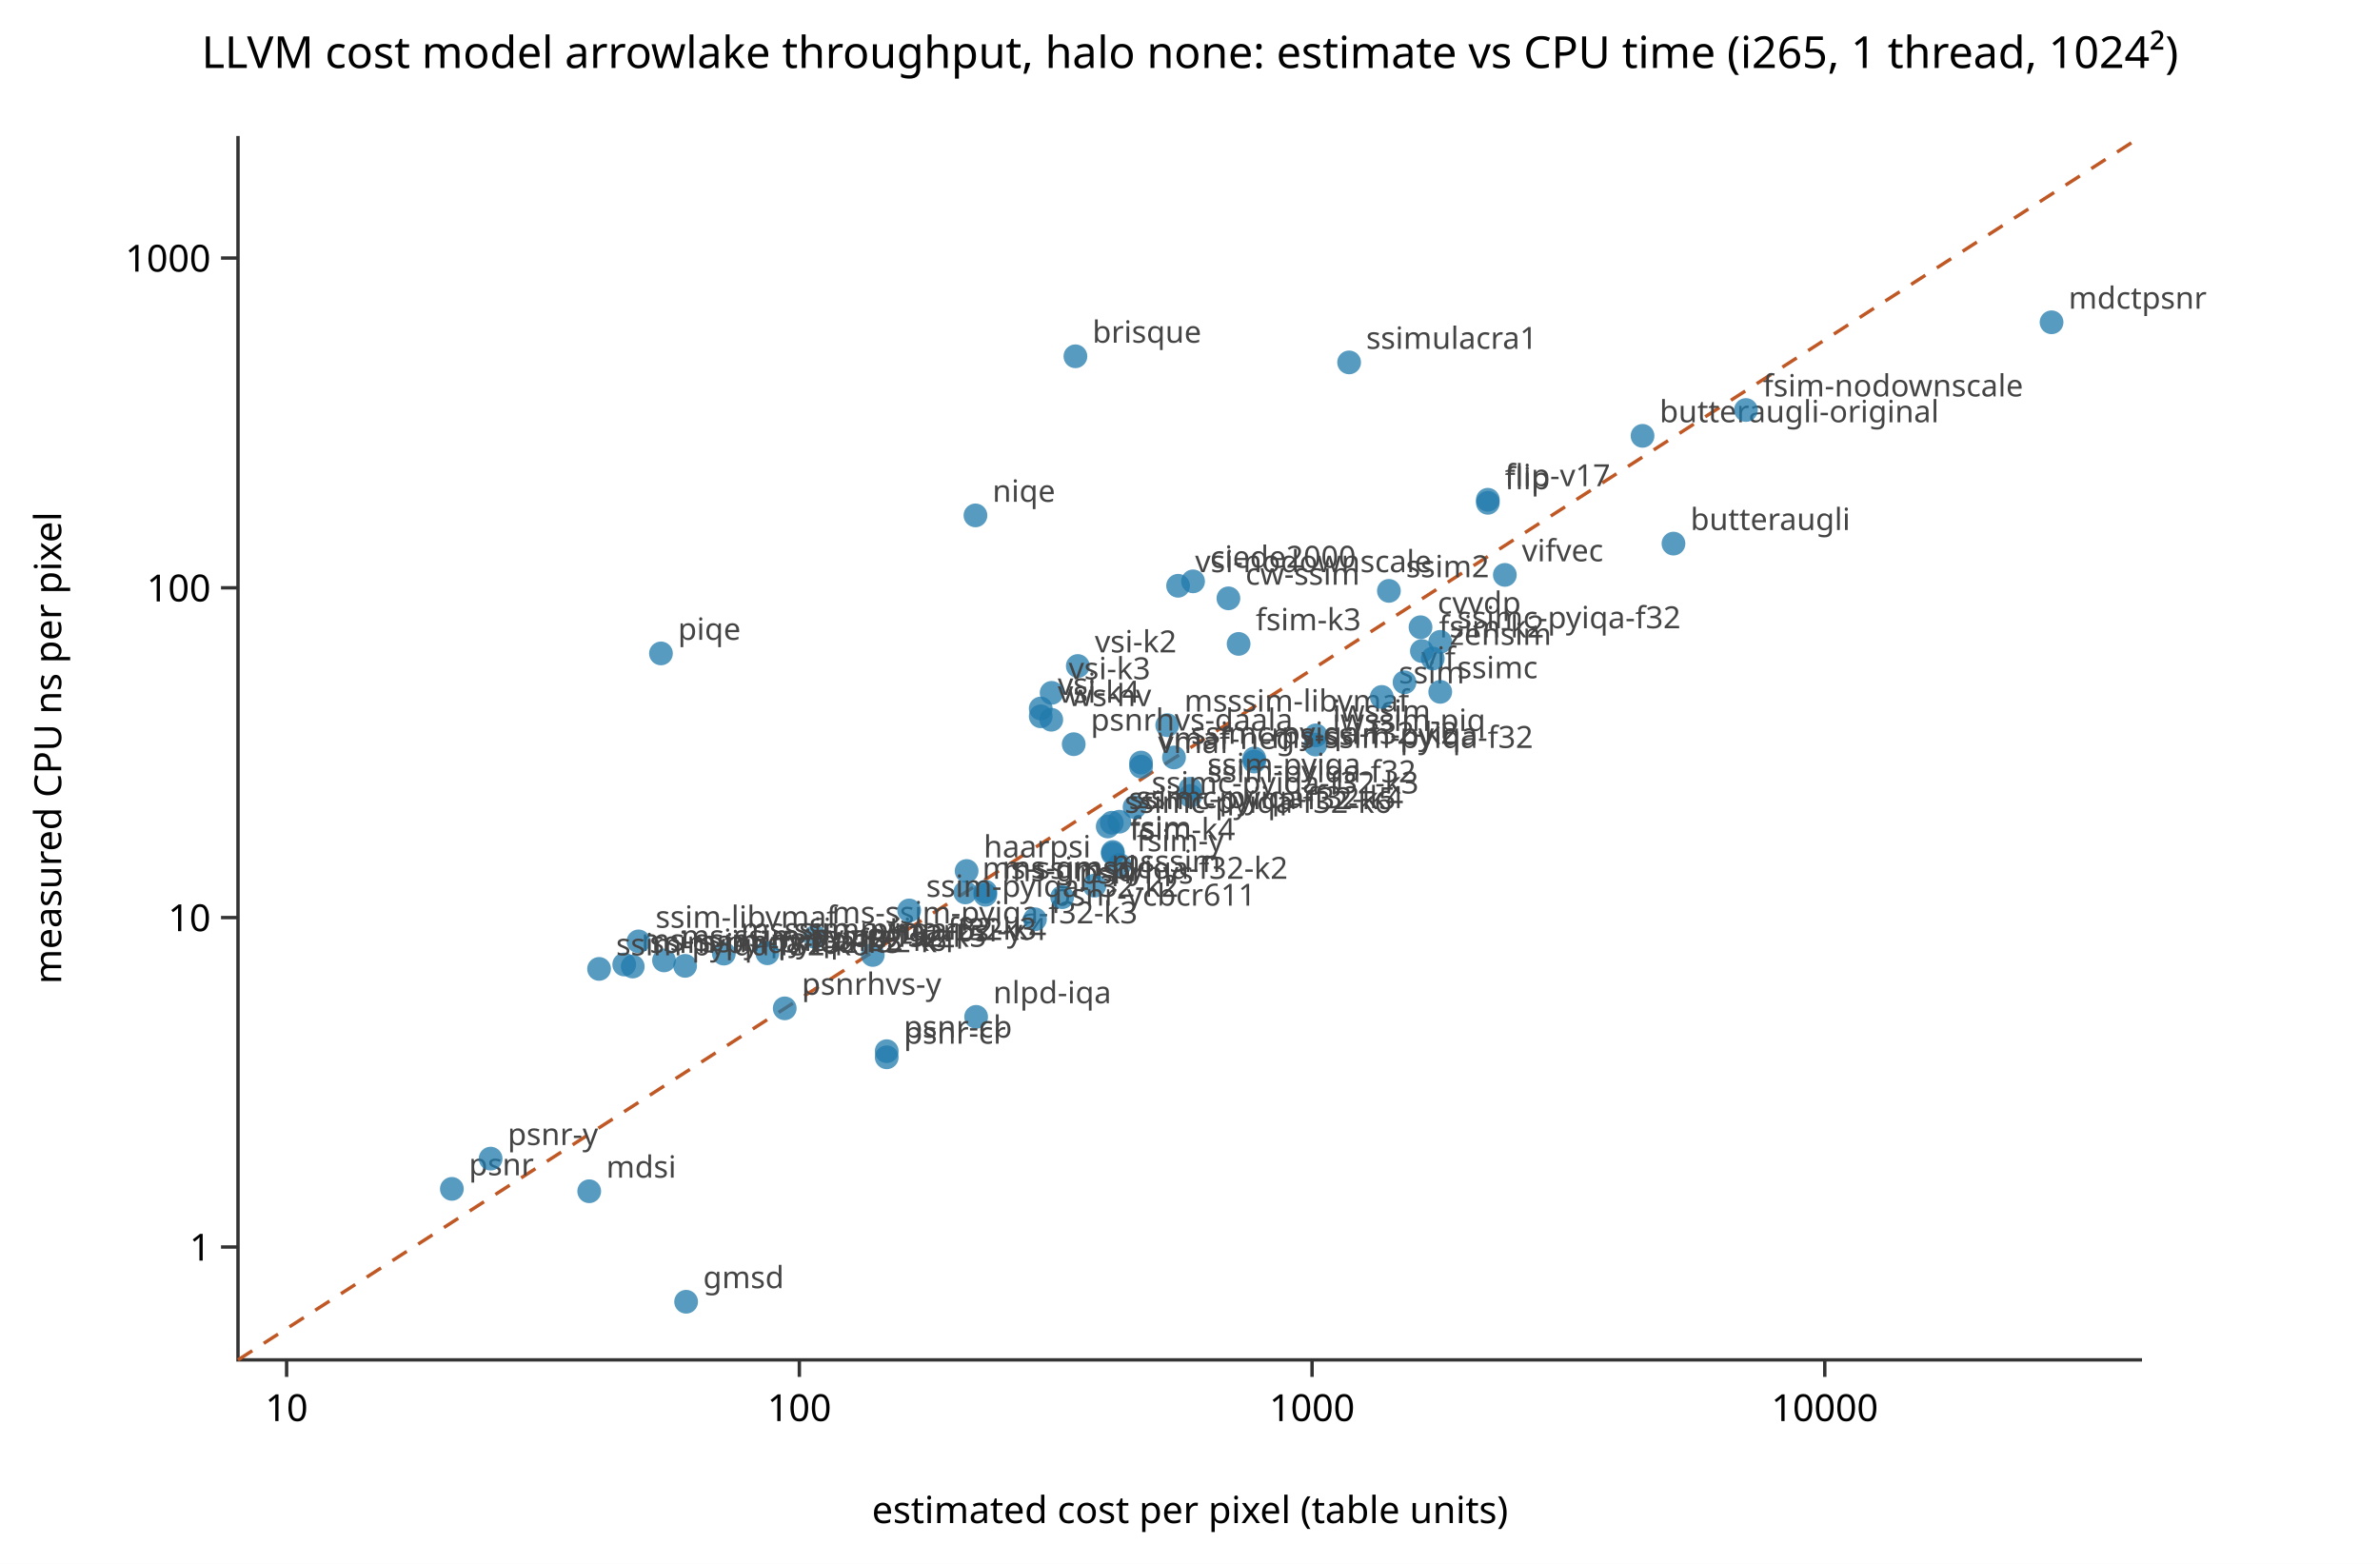
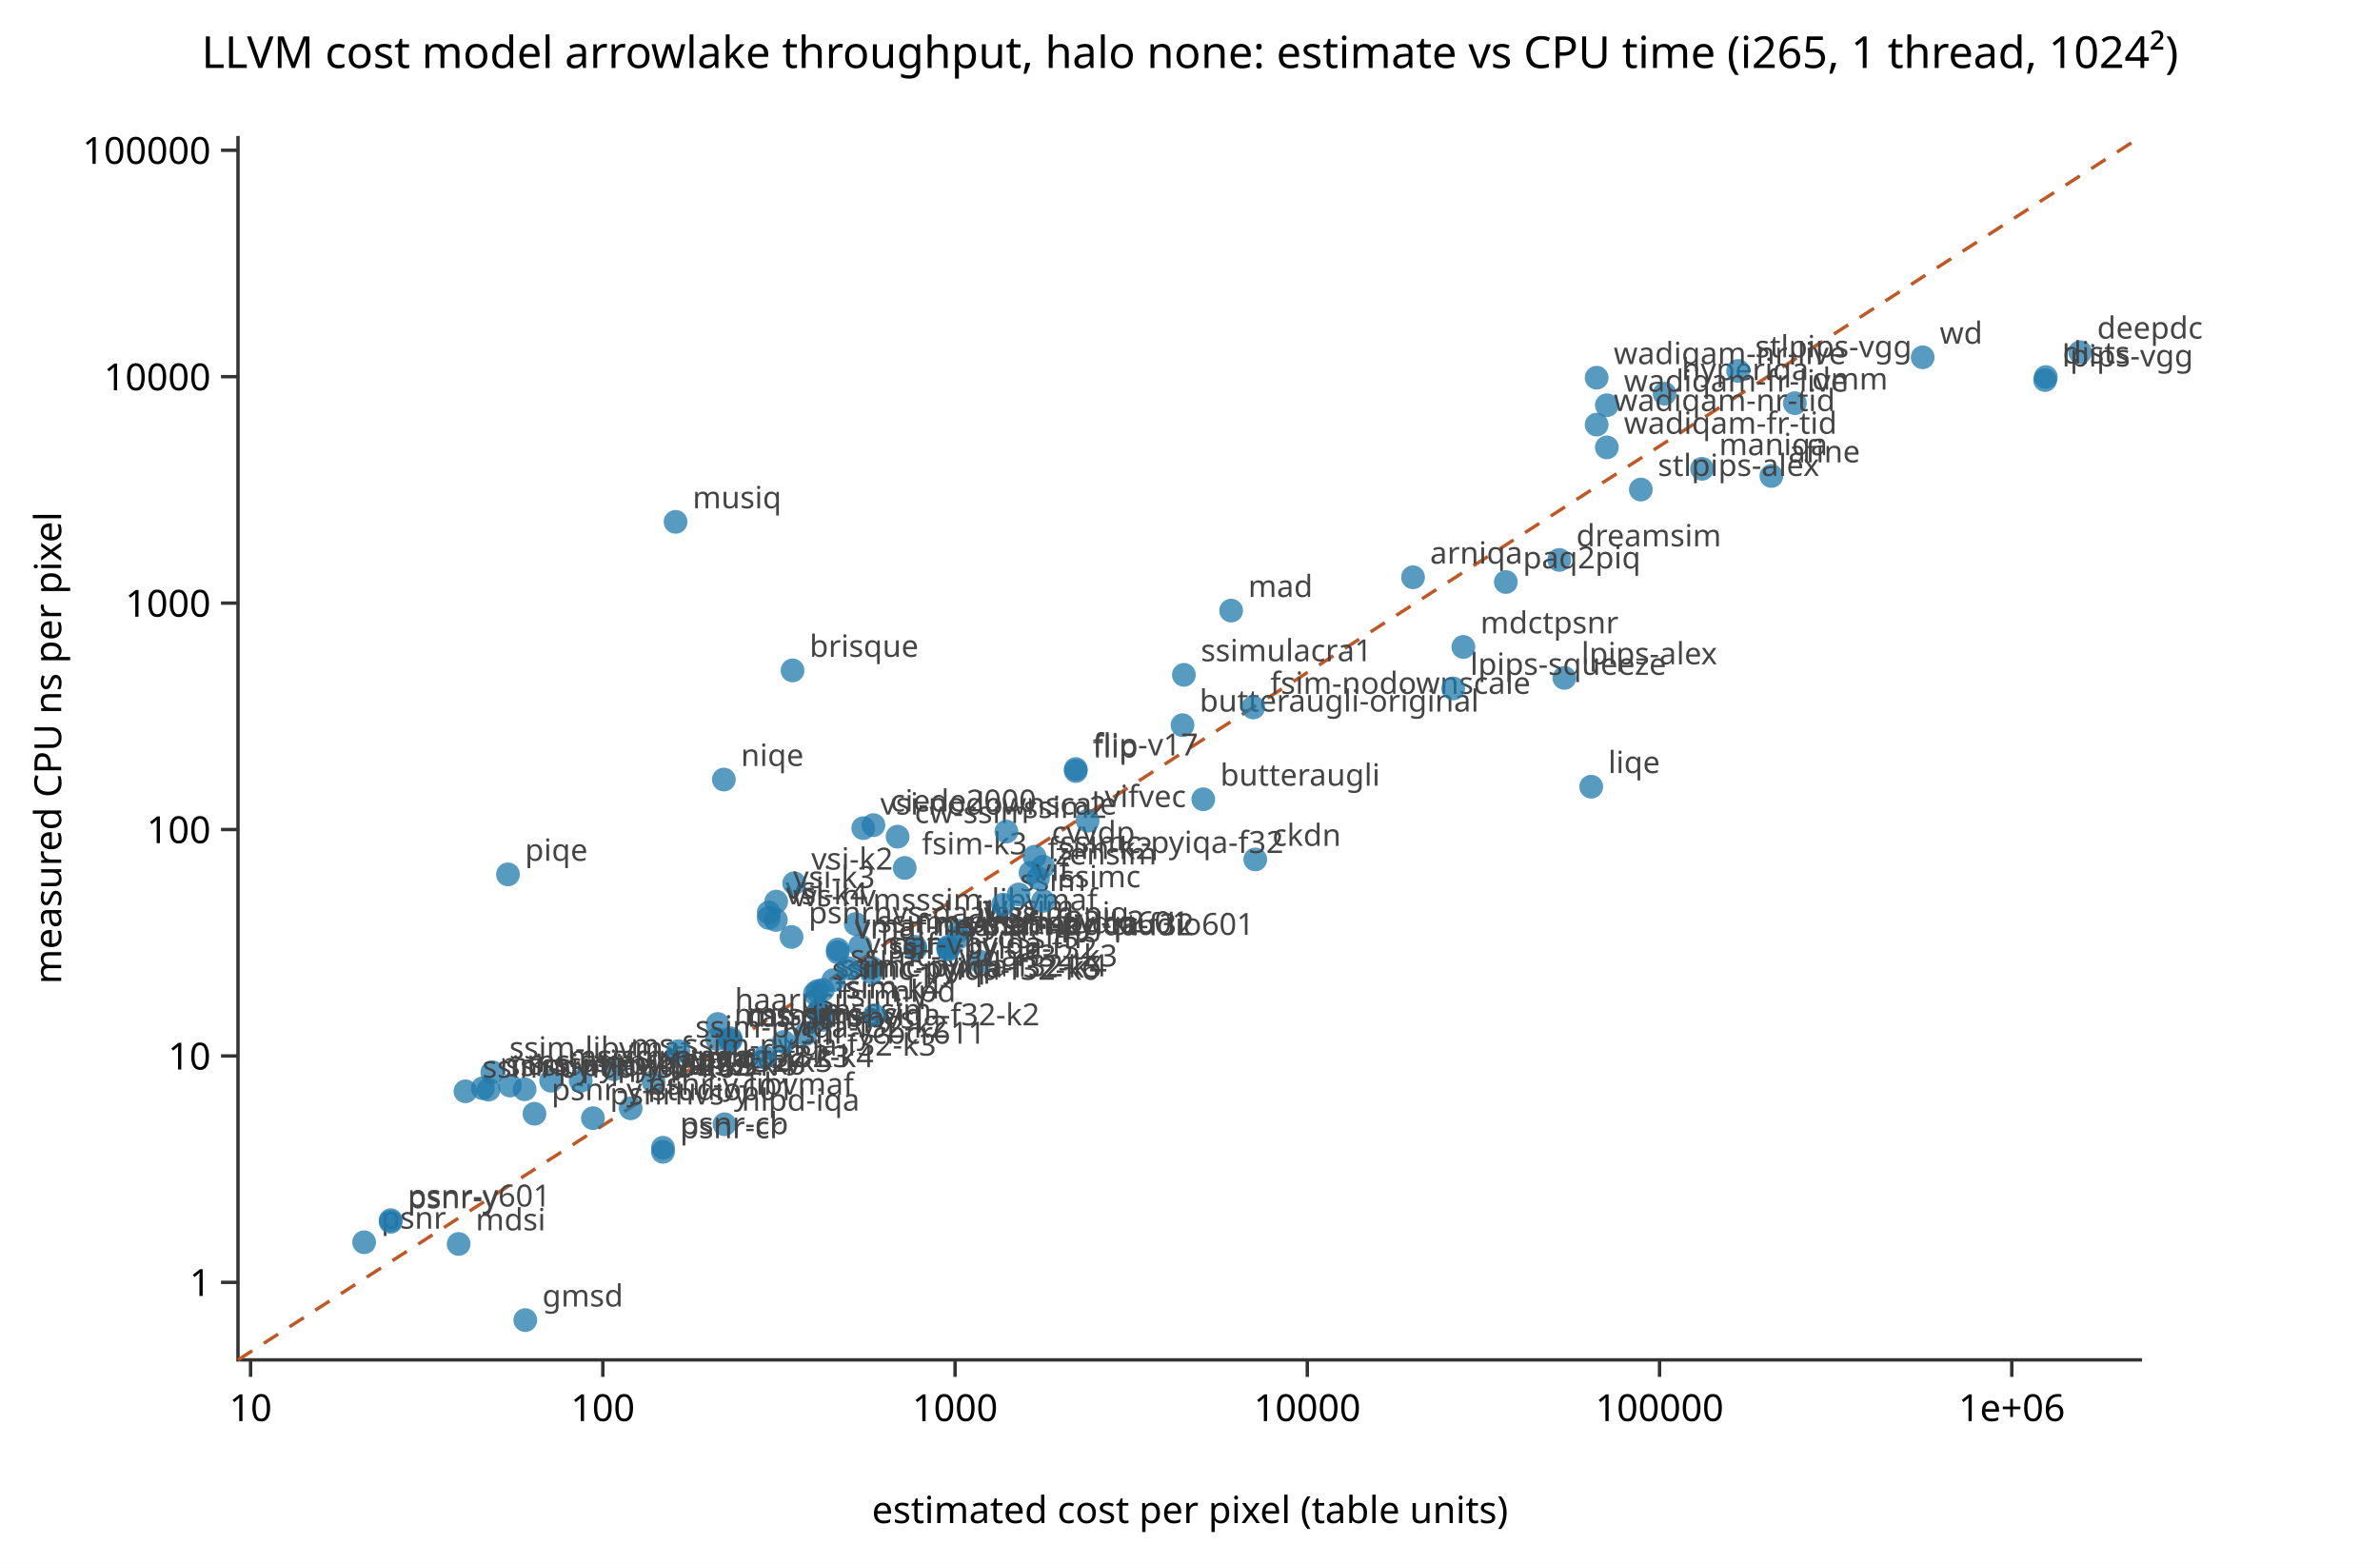
<svg xmlns="http://www.w3.org/2000/svg" viewBox="0 0 700 460" font-family="sans-serif" font-size="11">
  <rect width="700" height="460" fill="white" />
  <text x="350" y="20" text-anchor="middle" font-size="13">LLVM cost model arrowlake throughput, halo none: estimate vs CPU time (i265, 1 thread, 1024²)</text>
  <path d="M70 40V400H630" fill="none" stroke="#333" />
-   <path d="M84.3 400v5" stroke="#333" />
-   <text x="84.3" y="418" text-anchor="middle">10</text>
-   <path d="M235.1 400v5" stroke="#333" />
-   <text x="235.1" y="418" text-anchor="middle">100</text>
-   <path d="M385.9 400v5" stroke="#333" />
-   <text x="385.9" y="418" text-anchor="middle">1000</text>
-   <path d="M536.7 400v5" stroke="#333" />
-   <text x="536.7" y="418" text-anchor="middle">10000</text>
-   <path d="M65 366.8h5" stroke="#333" />
-   <text x="62" y="370.8" text-anchor="end">1</text>
-   <path d="M65 269.9h5" stroke="#333" />
-   <text x="62" y="273.9" text-anchor="end">10</text>
-   <path d="M65 172.9h5" stroke="#333" />
-   <text x="62" y="176.9" text-anchor="end">100</text>
-   <path d="M65 75.9h5" stroke="#333" />
-   <text x="62" y="79.9" text-anchor="end">1000</text>
+   <path d="M73.7 400v5" stroke="#333" />
+   <text x="73.7" y="418" text-anchor="middle">10</text>
+   <path d="M177.3 400v5" stroke="#333" />
+   <text x="177.3" y="418" text-anchor="middle">100</text>
+   <path d="M280.9 400v5" stroke="#333" />
+   <text x="280.9" y="418" text-anchor="middle">1000</text>
+   <path d="M384.5 400v5" stroke="#333" />
+   <text x="384.5" y="418" text-anchor="middle">10000</text>
+   <path d="M488.1 400v5" stroke="#333" />
+   <text x="488.1" y="418" text-anchor="middle">100000</text>
+   <path d="M591.7 400v5" stroke="#333" />
+   <text x="591.7" y="418" text-anchor="middle">1e+06</text>
+   <path d="M65 377.2h5" stroke="#333" />
+   <text x="62" y="381.2" text-anchor="end">1</text>
+   <path d="M65 310.6h5" stroke="#333" />
+   <text x="62" y="314.6" text-anchor="end">10</text>
+   <path d="M65 244.0h5" stroke="#333" />
+   <text x="62" y="248.0" text-anchor="end">100</text>
+   <path d="M65 177.4h5" stroke="#333" />
+   <text x="62" y="181.4" text-anchor="end">1000</text>
+   <path d="M65 110.8h5" stroke="#333" />
+   <text x="62" y="114.8" text-anchor="end">10000</text>
+   <path d="M65 44.2h5" stroke="#333" />
+   <text x="62" y="48.2" text-anchor="end">100000</text>
  <path d="M70.0 400.0L630.0 40.0" stroke="#bf5825" stroke-dasharray="5 4" />
-   <circle cx="316.3" cy="104.8" r="3.5" fill="#2179ac" fill-opacity=".75" />
-   <text x="321.3" y="100.8" font-size="9" fill="#444">brisque</text>
-   <circle cx="492.2" cy="159.9" r="3.5" fill="#2179ac" fill-opacity=".75" />
-   <text x="497.2" y="155.9" font-size="9" fill="#444">butteraugli</text>
-   <circle cx="483.1" cy="128.2" r="3.5" fill="#2179ac" fill-opacity=".75" />
-   <text x="488.1" y="124.2" font-size="9" fill="#444">butteraugli-original</text>
-   <circle cx="350.9" cy="171.0" r="3.5" fill="#2179ac" fill-opacity=".75" />
-   <text x="355.9" y="167.0" font-size="9" fill="#444">ciede2000</text>
-   <circle cx="417.8" cy="184.5" r="3.5" fill="#2179ac" fill-opacity=".75" />
-   <text x="422.8" y="180.5" font-size="9" fill="#444">cvvdp</text>
-   <circle cx="361.3" cy="176.0" r="3.5" fill="#2179ac" fill-opacity=".75" />
-   <text x="366.3" y="172.0" font-size="9" fill="#444">cw-ssim</text>
-   <circle cx="437.6" cy="147.9" r="3.5" fill="#2179ac" fill-opacity=".75" />
-   <text x="442.6" y="143.9" font-size="9" fill="#444">flip</text>
-   <circle cx="437.6" cy="147.0" r="3.5" fill="#2179ac" fill-opacity=".75" />
-   <text x="442.6" y="143.0" font-size="9" fill="#444">flip-v17</text>
-   <circle cx="327.3" cy="250.6" r="3.5" fill="#2179ac" fill-opacity=".75" />
-   <text x="332.3" y="246.6" font-size="9" fill="#444">fsim</text>
-   <circle cx="418.2" cy="191.5" r="3.5" fill="#2179ac" fill-opacity=".75" />
-   <text x="423.2" y="187.5" font-size="9" fill="#444">fsim-k2</text>
-   <circle cx="364.3" cy="189.4" r="3.5" fill="#2179ac" fill-opacity=".75" />
-   <text x="369.3" y="185.4" font-size="9" fill="#444">fsim-k3</text>
-   <circle cx="327.3" cy="251.1" r="3.5" fill="#2179ac" fill-opacity=".75" />
-   <text x="332.3" y="247.1" font-size="9" fill="#444">fsim-k4</text>
-   <circle cx="513.5" cy="120.6" r="3.5" fill="#2179ac" fill-opacity=".75" />
-   <text x="518.5" y="116.6" font-size="9" fill="#444">fsim-nodownscale</text>
-   <circle cx="329.3" cy="254.4" r="3.5" fill="#2179ac" fill-opacity=".75" />
-   <text x="334.3" y="250.4" font-size="9" fill="#444">fsim-y</text>
-   <circle cx="201.8" cy="382.9" r="3.5" fill="#2179ac" fill-opacity=".75" />
-   <text x="206.8" y="378.9" font-size="9" fill="#444">gmsd</text>
-   <circle cx="284.3" cy="256.2" r="3.5" fill="#2179ac" fill-opacity=".75" />
-   <text x="289.3" y="252.2" font-size="9" fill="#444">haarpsi</text>
-   <circle cx="256.7" cy="280.9" r="3.5" fill="#2179ac" fill-opacity=".75" />
-   <text x="261.7" y="276.9" font-size="9" fill="#444">haarpsi-y</text>
-   <circle cx="387.0" cy="216.3" r="3.5" fill="#2179ac" fill-opacity=".75" />
-   <text x="392.0" y="212.3" font-size="9" fill="#444">iwssim</text>
-   <circle cx="386.9" cy="219.0" r="3.5" fill="#2179ac" fill-opacity=".75" />
-   <text x="391.9" y="215.0" font-size="9" fill="#444">iwssim-piq</text>
-   <circle cx="603.4" cy="94.8" r="3.5" fill="#2179ac" fill-opacity=".75" />
-   <text x="608.4" y="90.8" font-size="9" fill="#444">mdctpsnr</text>
-   <circle cx="173.3" cy="350.4" r="3.5" fill="#2179ac" fill-opacity=".75" />
-   <text x="178.3" y="346.4" font-size="9" fill="#444">mdsi</text>
-   <circle cx="289.8" cy="263.2" r="3.5" fill="#2179ac" fill-opacity=".75" />
-   <text x="294.8" y="259.2" font-size="9" fill="#444">ms-gmsd</text>
-   <circle cx="289.8" cy="262.3" r="3.5" fill="#2179ac" fill-opacity=".75" />
-   <text x="294.8" y="258.3" font-size="9" fill="#444">ms-gmsdc</text>
-   <circle cx="368.9" cy="223.1" r="3.5" fill="#2179ac" fill-opacity=".75" />
-   <text x="373.9" y="219.1" font-size="9" fill="#444">ms-ssim-pyiqa</text>
-   <circle cx="368.9" cy="224.0" r="3.5" fill="#2179ac" fill-opacity=".75" />
-   <text x="373.9" y="220.0" font-size="9" fill="#444">ms-ssim-pyiqa-f32</text>
-   <circle cx="283.9" cy="262.5" r="3.5" fill="#2179ac" fill-opacity=".75" />
-   <text x="288.9" y="258.5" font-size="9" fill="#444">ms-ssim-pyiqa-f32-k2</text>
-   <circle cx="239.7" cy="275.6" r="3.5" fill="#2179ac" fill-opacity=".75" />
-   <text x="244.7" y="271.6" font-size="9" fill="#444">ms-ssim-pyiqa-f32-k3</text>
-   <circle cx="212.9" cy="280.5" r="3.5" fill="#2179ac" fill-opacity=".75" />
-   <text x="217.9" y="276.5" font-size="9" fill="#444">ms-ssim-pyiqa-f32-k4</text>
-   <circle cx="195.3" cy="282.5" r="3.5" fill="#2179ac" fill-opacity=".75" />
-   <text x="200.3" y="278.5" font-size="9" fill="#444">ms-ssim-pyiqa-f32-k5</text>
-   <circle cx="183.6" cy="283.7" r="3.5" fill="#2179ac" fill-opacity=".75" />
-   <text x="188.6" y="279.7" font-size="9" fill="#444">ms-ssim-pyiqa-f32-k6</text>
-   <circle cx="321.9" cy="260.5" r="3.5" fill="#2179ac" fill-opacity=".75" />
-   <text x="326.9" y="256.5" font-size="9" fill="#444">msssim</text>
-   <circle cx="343.3" cy="213.3" r="3.5" fill="#2179ac" fill-opacity=".75" />
-   <text x="348.3" y="209.3" font-size="9" fill="#444">msssim-libvmaf</text>
-   <circle cx="286.9" cy="151.6" r="3.5" fill="#2179ac" fill-opacity=".75" />
-   <text x="291.9" y="147.6" font-size="9" fill="#444">niqe</text>
-   <circle cx="287.1" cy="299.1" r="3.5" fill="#2179ac" fill-opacity=".75" />
-   <text x="292.1" y="295.1" font-size="9" fill="#444">nlpd-iqa</text>
-   <circle cx="194.4" cy="192.2" r="3.5" fill="#2179ac" fill-opacity=".75" />
-   <text x="199.4" y="188.2" font-size="9" fill="#444">piqe</text>
-   <circle cx="132.9" cy="349.7" r="3.5" fill="#2179ac" fill-opacity=".75" />
-   <text x="137.9" y="345.7" font-size="9" fill="#444">psnr</text>
-   <circle cx="260.8" cy="309.2" r="3.5" fill="#2179ac" fill-opacity=".75" />
-   <text x="265.8" y="305.2" font-size="9" fill="#444">psnr-cb</text>
-   <circle cx="260.8" cy="311.0" r="3.5" fill="#2179ac" fill-opacity=".75" />
-   <text x="265.8" y="307.0" font-size="9" fill="#444">psnr-cr</text>
-   <circle cx="144.3" cy="340.8" r="3.5" fill="#2179ac" fill-opacity=".75" />
-   <text x="149.3" y="336.8" font-size="9" fill="#444">psnr-y</text>
-   <circle cx="304.4" cy="270.4" r="3.5" fill="#2179ac" fill-opacity=".75" />
-   <text x="309.4" y="266.4" font-size="9" fill="#444">psnr-ycbcr611</text>
-   <circle cx="312.4" cy="263.9" r="3.5" fill="#2179ac" fill-opacity=".75" />
-   <text x="317.4" y="259.9" font-size="9" fill="#444">psnrhvs</text>
-   <circle cx="315.8" cy="218.9" r="3.5" fill="#2179ac" fill-opacity=".75" />
-   <text x="320.8" y="214.9" font-size="9" fill="#444">psnrhvs-daala</text>
-   <circle cx="230.8" cy="296.6" r="3.5" fill="#2179ac" fill-opacity=".75" />
-   <text x="235.8" y="292.6" font-size="9" fill="#444">psnrhvs-y</text>
-   <circle cx="406.4" cy="205.0" r="3.5" fill="#2179ac" fill-opacity=".75" />
-   <text x="411.4" y="201.0" font-size="9" fill="#444">ssim</text>
-   <circle cx="187.8" cy="276.9" r="3.5" fill="#2179ac" fill-opacity=".75" />
-   <text x="192.8" y="272.9" font-size="9" fill="#444">ssim-libvmaf</text>
-   <circle cx="350.1" cy="232.0" r="3.5" fill="#2179ac" fill-opacity=".75" />
-   <text x="355.1" y="228.0" font-size="9" fill="#444">ssim-pyiqa</text>
-   <circle cx="350.1" cy="234.1" r="3.5" fill="#2179ac" fill-opacity=".75" />
-   <text x="355.1" y="230.1" font-size="9" fill="#444">ssim-pyiqa-f32</text>
-   <circle cx="267.4" cy="267.8" r="3.5" fill="#2179ac" fill-opacity=".75" />
-   <text x="272.4" y="263.8" font-size="9" fill="#444">ssim-pyiqa-f32-k2</text>
-   <circle cx="225.7" cy="280.4" r="3.5" fill="#2179ac" fill-opacity=".75" />
-   <text x="230.7" y="276.4" font-size="9" fill="#444">ssim-pyiqa-f32-k3</text>
-   <circle cx="201.5" cy="284.1" r="3.5" fill="#2179ac" fill-opacity=".75" />
-   <text x="206.5" y="280.1" font-size="9" fill="#444">ssim-pyiqa-f32-k4</text>
-   <circle cx="186.1" cy="284.3" r="3.5" fill="#2179ac" fill-opacity=".75" />
-   <text x="191.1" y="280.3" font-size="9" fill="#444">ssim-pyiqa-f32-k5</text>
-   <circle cx="176.2" cy="285.0" r="3.5" fill="#2179ac" fill-opacity=".75" />
-   <text x="181.2" y="281.0" font-size="9" fill="#444">ssim-pyiqa-f32-k6</text>
-   <circle cx="408.5" cy="173.8" r="3.5" fill="#2179ac" fill-opacity=".75" />
-   <text x="413.5" y="169.8" font-size="9" fill="#444">ssim2</text>
-   <circle cx="423.6" cy="203.5" r="3.5" fill="#2179ac" fill-opacity=".75" />
-   <text x="428.6" y="199.5" font-size="9" fill="#444">ssimc</text>
-   <circle cx="423.6" cy="188.8" r="3.5" fill="#2179ac" fill-opacity=".75" />
-   <text x="428.6" y="184.8" font-size="9" fill="#444">ssimc-pyiqa-f32</text>
-   <circle cx="345.3" cy="222.8" r="3.5" fill="#2179ac" fill-opacity=".75" />
-   <text x="350.3" y="218.8" font-size="9" fill="#444">ssimc-pyiqa-f32-k2</text>
-   <circle cx="333.7" cy="237.4" r="3.5" fill="#2179ac" fill-opacity=".75" />
-   <text x="338.7" y="233.4" font-size="9" fill="#444">ssimc-pyiqa-f32-k3</text>
-   <circle cx="329.2" cy="241.7" r="3.5" fill="#2179ac" fill-opacity=".75" />
-   <text x="334.2" y="237.7" font-size="9" fill="#444">ssimc-pyiqa-f32-k4</text>
-   <circle cx="327.0" cy="242.0" r="3.5" fill="#2179ac" fill-opacity=".75" />
-   <text x="332.0" y="238.0" font-size="9" fill="#444">ssimc-pyiqa-f32-k5</text>
-   <circle cx="325.8" cy="243.1" r="3.5" fill="#2179ac" fill-opacity=".75" />
-   <text x="330.8" y="239.1" font-size="9" fill="#444">ssimc-pyiqa-f32-k6</text>
-   <circle cx="396.8" cy="106.6" r="3.5" fill="#2179ac" fill-opacity=".75" />
-   <text x="401.8" y="102.6" font-size="9" fill="#444">ssimulacra1</text>
-   <circle cx="413.1" cy="200.7" r="3.5" fill="#2179ac" fill-opacity=".75" />
-   <text x="418.1" y="196.7" font-size="9" fill="#444">vif</text>
-   <circle cx="442.6" cy="169.1" r="3.5" fill="#2179ac" fill-opacity=".75" />
-   <text x="447.6" y="165.1" font-size="9" fill="#444">vifvec</text>
-   <circle cx="335.6" cy="225.5" r="3.5" fill="#2179ac" fill-opacity=".75" />
-   <text x="340.6" y="221.5" font-size="9" fill="#444">vmaf</text>
-   <circle cx="335.6" cy="224.3" r="3.5" fill="#2179ac" fill-opacity=".75" />
-   <text x="340.6" y="220.3" font-size="9" fill="#444">vmaf-neg</text>
-   <circle cx="306.1" cy="208.4" r="3.5" fill="#2179ac" fill-opacity=".75" />
-   <text x="311.1" y="204.4" font-size="9" fill="#444">vsi</text>
-   <circle cx="317.0" cy="195.9" r="3.5" fill="#2179ac" fill-opacity=".75" />
-   <text x="322.0" y="191.9" font-size="9" fill="#444">vsi-k2</text>
-   <circle cx="309.3" cy="203.8" r="3.5" fill="#2179ac" fill-opacity=".75" />
-   <text x="314.3" y="199.8" font-size="9" fill="#444">vsi-k3</text>
-   <circle cx="306.1" cy="210.7" r="3.5" fill="#2179ac" fill-opacity=".75" />
-   <text x="311.1" y="206.7" font-size="9" fill="#444">vsi-k4</text>
-   <circle cx="346.5" cy="172.3" r="3.5" fill="#2179ac" fill-opacity=".75" />
-   <text x="351.5" y="168.3" font-size="9" fill="#444">vsi-nodownscale</text>
-   <circle cx="309.2" cy="211.7" r="3.5" fill="#2179ac" fill-opacity=".75" />
-   <text x="314.2" y="207.7" font-size="9" fill="#444">ws-hv</text>
-   <circle cx="421.4" cy="193.7" r="3.5" fill="#2179ac" fill-opacity=".75" />
-   <text x="426.4" y="189.7" font-size="9" fill="#444">zensim</text>
+   <circle cx="521.0" cy="140.0" r="3.5" fill="#2179ac" fill-opacity=".75" />
+   <text x="526.0" y="136.0" font-size="9" fill="#444">afine</text>
+   <circle cx="415.6" cy="169.8" r="3.5" fill="#2179ac" fill-opacity=".75" />
+   <text x="420.6" y="165.8" font-size="9" fill="#444">arniqa</text>
+   <circle cx="233.1" cy="197.2" r="3.5" fill="#2179ac" fill-opacity=".75" />
+   <text x="238.1" y="193.2" font-size="9" fill="#444">brisque</text>
+   <circle cx="353.9" cy="235.1" r="3.5" fill="#2179ac" fill-opacity=".75" />
+   <text x="358.9" y="231.1" font-size="9" fill="#444">butteraugli</text>
+   <circle cx="347.8" cy="213.3" r="3.5" fill="#2179ac" fill-opacity=".75" />
+   <text x="352.8" y="209.3" font-size="9" fill="#444">butteraugli-original</text>
+   <circle cx="214.6" cy="306.0" r="3.5" fill="#2179ac" fill-opacity=".75" />
+   <text x="219.6" y="302.0" font-size="9" fill="#444">cambi</text>
+   <circle cx="256.9" cy="242.7" r="3.5" fill="#2179ac" fill-opacity=".75" />
+   <text x="261.9" y="238.7" font-size="9" fill="#444">ciede2000</text>
+   <circle cx="369.2" cy="252.8" r="3.5" fill="#2179ac" fill-opacity=".75" />
+   <text x="374.2" y="248.8" font-size="9" fill="#444">ckdn</text>
+   <circle cx="304.3" cy="252.0" r="3.5" fill="#2179ac" fill-opacity=".75" />
+   <text x="309.3" y="248.0" font-size="9" fill="#444">cvvdp</text>
+   <circle cx="264.0" cy="246.1" r="3.5" fill="#2179ac" fill-opacity=".75" />
+   <text x="269.0" y="242.1" font-size="9" fill="#444">cw-ssim</text>
+   <circle cx="611.8" cy="103.6" r="3.5" fill="#2179ac" fill-opacity=".75" />
+   <text x="616.8" y="99.6" font-size="9" fill="#444">deepdc</text>
+   <circle cx="601.7" cy="110.9" r="3.5" fill="#2179ac" fill-opacity=".75" />
+   <text x="606.7" y="106.9" font-size="9" fill="#444">dists</text>
+   <circle cx="527.9" cy="118.6" r="3.5" fill="#2179ac" fill-opacity=".75" />
+   <text x="532.9" y="114.6" font-size="9" fill="#444">dmm</text>
+   <circle cx="458.6" cy="164.7" r="3.5" fill="#2179ac" fill-opacity=".75" />
+   <text x="463.6" y="160.7" font-size="9" fill="#444">dreamsim</text>
+   <circle cx="288.3" cy="282.9" r="3.5" fill="#2179ac" fill-opacity=".75" />
+   <text x="293.3" y="278.9" font-size="9" fill="#444">dssim</text>
+   <circle cx="316.4" cy="226.8" r="3.5" fill="#2179ac" fill-opacity=".75" />
+   <text x="321.4" y="222.8" font-size="9" fill="#444">flip</text>
+   <circle cx="316.4" cy="226.2" r="3.5" fill="#2179ac" fill-opacity=".75" />
+   <text x="321.4" y="222.2" font-size="9" fill="#444">flip-v17</text>
+   <circle cx="240.7" cy="297.4" r="3.5" fill="#2179ac" fill-opacity=".75" />
+   <text x="245.7" y="293.4" font-size="9" fill="#444">fsim</text>
+   <circle cx="303.1" cy="256.7" r="3.5" fill="#2179ac" fill-opacity=".75" />
+   <text x="308.1" y="252.7" font-size="9" fill="#444">fsim-k2</text>
+   <circle cx="266.1" cy="255.3" r="3.5" fill="#2179ac" fill-opacity=".75" />
+   <text x="271.1" y="251.3" font-size="9" fill="#444">fsim-k3</text>
+   <circle cx="240.7" cy="297.7" r="3.5" fill="#2179ac" fill-opacity=".75" />
+   <text x="245.7" y="293.7" font-size="9" fill="#444">fsim-k4</text>
+   <circle cx="368.6" cy="208.1" r="3.5" fill="#2179ac" fill-opacity=".75" />
+   <text x="373.6" y="204.1" font-size="9" fill="#444">fsim-nodownscale</text>
+   <circle cx="242.1" cy="300.0" r="3.5" fill="#2179ac" fill-opacity=".75" />
+   <text x="247.1" y="296.0" font-size="9" fill="#444">fsim-y</text>
+   <circle cx="154.5" cy="388.3" r="3.5" fill="#2179ac" fill-opacity=".75" />
+   <text x="159.5" y="384.3" font-size="9" fill="#444">gmsd</text>
+   <circle cx="211.1" cy="301.2" r="3.5" fill="#2179ac" fill-opacity=".75" />
+   <text x="216.1" y="297.2" font-size="9" fill="#444">haarpsi</text>
+   <circle cx="192.2" cy="318.2" r="3.5" fill="#2179ac" fill-opacity=".75" />
+   <text x="197.2" y="314.2" font-size="9" fill="#444">haarpsi-y</text>
+   <circle cx="489.6" cy="115.8" r="3.5" fill="#2179ac" fill-opacity=".75" />
+   <text x="494.6" y="111.8" font-size="9" fill="#444">hyperiqa</text>
+   <circle cx="282.1" cy="273.8" r="3.5" fill="#2179ac" fill-opacity=".75" />
+   <text x="287.1" y="269.8" font-size="9" fill="#444">iwssim</text>
+   <circle cx="282.0" cy="275.7" r="3.5" fill="#2179ac" fill-opacity=".75" />
+   <text x="287.0" y="271.7" font-size="9" fill="#444">iwssim-piq</text>
+   <circle cx="468.0" cy="231.4" r="3.5" fill="#2179ac" fill-opacity=".75" />
+   <text x="473.0" y="227.4" font-size="9" fill="#444">liqe</text>
+   <circle cx="460.1" cy="199.4" r="3.5" fill="#2179ac" fill-opacity=".75" />
+   <text x="465.1" y="195.4" font-size="9" fill="#444">lpips-alex</text>
+   <circle cx="427.4" cy="202.5" r="3.5" fill="#2179ac" fill-opacity=".75" />
+   <text x="432.4" y="198.5" font-size="9" fill="#444">lpips-squeeze</text>
+   <circle cx="601.5" cy="111.8" r="3.5" fill="#2179ac" fill-opacity=".75" />
+   <text x="606.5" y="107.8" font-size="9" fill="#444">lpips-vgg</text>
+   <circle cx="362.1" cy="179.6" r="3.5" fill="#2179ac" fill-opacity=".75" />
+   <text x="367.1" y="175.6" font-size="9" fill="#444">mad</text>
+   <circle cx="500.6" cy="137.9" r="3.5" fill="#2179ac" fill-opacity=".75" />
+   <text x="505.6" y="133.9" font-size="9" fill="#444">maniqa</text>
+   <circle cx="430.4" cy="190.3" r="3.5" fill="#2179ac" fill-opacity=".75" />
+   <text x="435.4" y="186.3" font-size="9" fill="#444">mdctpsnr</text>
+   <circle cx="134.9" cy="365.9" r="3.5" fill="#2179ac" fill-opacity=".75" />
+   <text x="139.9" y="361.9" font-size="9" fill="#444">mdsi</text>
+   <circle cx="214.9" cy="306.0" r="3.5" fill="#2179ac" fill-opacity=".75" />
+   <text x="219.9" y="302.0" font-size="9" fill="#444">ms-gmsd</text>
+   <circle cx="214.9" cy="305.4" r="3.5" fill="#2179ac" fill-opacity=".75" />
+   <text x="219.9" y="301.4" font-size="9" fill="#444">ms-gmsdc</text>
+   <circle cx="269.2" cy="278.5" r="3.5" fill="#2179ac" fill-opacity=".75" />
+   <text x="274.2" y="274.5" font-size="9" fill="#444">ms-ssim-pyiqa</text>
+   <circle cx="269.2" cy="279.1" r="3.5" fill="#2179ac" fill-opacity=".75" />
+   <text x="274.2" y="275.1" font-size="9" fill="#444">ms-ssim-pyiqa-f32</text>
+   <circle cx="210.9" cy="305.6" r="3.5" fill="#2179ac" fill-opacity=".75" />
+   <text x="215.9" y="301.6" font-size="9" fill="#444">ms-ssim-pyiqa-f32-k2</text>
+   <circle cx="180.5" cy="314.5" r="3.5" fill="#2179ac" fill-opacity=".75" />
+   <text x="185.5" y="310.5" font-size="9" fill="#444">ms-ssim-pyiqa-f32-k3</text>
+   <circle cx="162.1" cy="317.9" r="3.5" fill="#2179ac" fill-opacity=".75" />
+   <text x="167.1" y="313.9" font-size="9" fill="#444">ms-ssim-pyiqa-f32-k4</text>
+   <circle cx="150.0" cy="319.3" r="3.5" fill="#2179ac" fill-opacity=".75" />
+   <text x="155.0" y="315.3" font-size="9" fill="#444">ms-ssim-pyiqa-f32-k5</text>
+   <circle cx="142.0" cy="320.1" r="3.5" fill="#2179ac" fill-opacity=".75" />
+   <text x="147.0" y="316.1" font-size="9" fill="#444">ms-ssim-pyiqa-f32-k6</text>
+   <circle cx="236.9" cy="304.2" r="3.5" fill="#2179ac" fill-opacity=".75" />
+   <text x="241.9" y="300.2" font-size="9" fill="#444">msssim</text>
+   <circle cx="251.7" cy="271.8" r="3.5" fill="#2179ac" fill-opacity=".75" />
+   <text x="256.7" y="267.8" font-size="9" fill="#444">msssim-libvmaf</text>
+   <circle cx="198.7" cy="153.5" r="3.5" fill="#2179ac" fill-opacity=".75" />
+   <text x="203.7" y="149.5" font-size="9" fill="#444">musiq</text>
+   <circle cx="212.9" cy="229.3" r="3.5" fill="#2179ac" fill-opacity=".75" />
+   <text x="217.9" y="225.3" font-size="9" fill="#444">niqe</text>
+   <circle cx="257.2" cy="298.7" r="3.5" fill="#2179ac" fill-opacity=".75" />
+   <text x="262.2" y="294.7" font-size="9" fill="#444">nlpd</text>
+   <circle cx="213.1" cy="330.7" r="3.5" fill="#2179ac" fill-opacity=".75" />
+   <text x="218.1" y="326.7" font-size="9" fill="#444">nlpd-iqa</text>
+   <circle cx="442.9" cy="171.2" r="3.5" fill="#2179ac" fill-opacity=".75" />
+   <text x="447.9" y="167.2" font-size="9" fill="#444">paq2piq</text>
+   <circle cx="149.4" cy="257.2" r="3.5" fill="#2179ac" fill-opacity=".75" />
+   <text x="154.4" y="253.2" font-size="9" fill="#444">piqe</text>
+   <circle cx="107.1" cy="365.4" r="3.5" fill="#2179ac" fill-opacity=".75" />
+   <text x="112.1" y="361.4" font-size="9" fill="#444">psnr</text>
+   <circle cx="195.0" cy="337.6" r="3.5" fill="#2179ac" fill-opacity=".75" />
+   <text x="200.0" y="333.6" font-size="9" fill="#444">psnr-cb</text>
+   <circle cx="195.0" cy="338.8" r="3.5" fill="#2179ac" fill-opacity=".75" />
+   <text x="200.0" y="334.8" font-size="9" fill="#444">psnr-cr</text>
+   <circle cx="114.9" cy="359.4" r="3.5" fill="#2179ac" fill-opacity=".75" />
+   <text x="119.9" y="355.4" font-size="9" fill="#444">psnr-y</text>
+   <circle cx="185.5" cy="326.0" r="3.5" fill="#2179ac" fill-opacity=".75" />
+   <text x="190.5" y="322.0" font-size="9" fill="#444">psnr-y-libvmaf</text>
+   <circle cx="157.2" cy="327.6" r="3.5" fill="#2179ac" fill-opacity=".75" />
+   <text x="162.2" y="323.6" font-size="9" fill="#444">psnr-y-studio601</text>
+   <circle cx="114.9" cy="358.9" r="3.5" fill="#2179ac" fill-opacity=".75" />
+   <text x="119.9" y="354.9" font-size="9" fill="#444">psnr-y601</text>
+   <circle cx="224.9" cy="311.0" r="3.5" fill="#2179ac" fill-opacity=".75" />
+   <text x="229.9" y="307.0" font-size="9" fill="#444">psnr-ycbcr611</text>
+   <circle cx="230.5" cy="306.5" r="3.5" fill="#2179ac" fill-opacity=".75" />
+   <text x="235.5" y="302.5" font-size="9" fill="#444">psnrhvs</text>
+   <circle cx="232.8" cy="275.6" r="3.5" fill="#2179ac" fill-opacity=".75" />
+   <text x="237.8" y="271.6" font-size="9" fill="#444">psnrhvs-daala</text>
+   <circle cx="174.4" cy="328.9" r="3.5" fill="#2179ac" fill-opacity=".75" />
+   <text x="179.4" y="324.9" font-size="9" fill="#444">psnrhvs-y</text>
+   <circle cx="295.0" cy="266.1" r="3.5" fill="#2179ac" fill-opacity=".75" />
+   <text x="300.0" y="262.1" font-size="9" fill="#444">ssim</text>
+   <circle cx="144.8" cy="315.4" r="3.5" fill="#2179ac" fill-opacity=".75" />
+   <text x="149.8" y="311.4" font-size="9" fill="#444">ssim-libvmaf</text>
+   <circle cx="256.3" cy="284.6" r="3.5" fill="#2179ac" fill-opacity=".75" />
+   <text x="261.3" y="280.6" font-size="9" fill="#444">ssim-pyiqa</text>
+   <circle cx="256.3" cy="286.0" r="3.5" fill="#2179ac" fill-opacity=".75" />
+   <text x="261.3" y="282.0" font-size="9" fill="#444">ssim-pyiqa-f32</text>
+   <circle cx="199.5" cy="309.2" r="3.5" fill="#2179ac" fill-opacity=".75" />
+   <text x="204.5" y="305.2" font-size="9" fill="#444">ssim-pyiqa-f32-k2</text>
+   <circle cx="170.8" cy="317.9" r="3.5" fill="#2179ac" fill-opacity=".75" />
+   <text x="175.8" y="313.9" font-size="9" fill="#444">ssim-pyiqa-f32-k3</text>
+   <circle cx="154.3" cy="320.4" r="3.5" fill="#2179ac" fill-opacity=".75" />
+   <text x="159.3" y="316.4" font-size="9" fill="#444">ssim-pyiqa-f32-k4</text>
+   <circle cx="143.7" cy="320.5" r="3.5" fill="#2179ac" fill-opacity=".75" />
+   <text x="148.7" y="316.5" font-size="9" fill="#444">ssim-pyiqa-f32-k5</text>
+   <circle cx="136.9" cy="321.0" r="3.5" fill="#2179ac" fill-opacity=".75" />
+   <text x="141.9" y="317.0" font-size="9" fill="#444">ssim-pyiqa-f32-k6</text>
+   <circle cx="296.0" cy="244.6" r="3.5" fill="#2179ac" fill-opacity=".75" />
+   <text x="301.0" y="240.6" font-size="9" fill="#444">ssim2</text>
+   <circle cx="306.8" cy="265.0" r="3.5" fill="#2179ac" fill-opacity=".75" />
+   <text x="311.8" y="261.0" font-size="9" fill="#444">ssimc</text>
+   <circle cx="306.8" cy="254.9" r="3.5" fill="#2179ac" fill-opacity=".75" />
+   <text x="311.8" y="250.9" font-size="9" fill="#444">ssimc-pyiqa-f32</text>
+   <circle cx="253.0" cy="278.3" r="3.5" fill="#2179ac" fill-opacity=".75" />
+   <text x="258.0" y="274.3" font-size="9" fill="#444">ssimc-pyiqa-f32-k2</text>
+   <circle cx="245.1" cy="288.3" r="3.5" fill="#2179ac" fill-opacity=".75" />
+   <text x="250.1" y="284.3" font-size="9" fill="#444">ssimc-pyiqa-f32-k3</text>
+   <circle cx="242.0" cy="291.2" r="3.5" fill="#2179ac" fill-opacity=".75" />
+   <text x="247.0" y="287.2" font-size="9" fill="#444">ssimc-pyiqa-f32-k4</text>
+   <circle cx="240.5" cy="291.5" r="3.5" fill="#2179ac" fill-opacity=".75" />
+   <text x="245.5" y="287.5" font-size="9" fill="#444">ssimc-pyiqa-f32-k5</text>
+   <circle cx="239.7" cy="292.2" r="3.5" fill="#2179ac" fill-opacity=".75" />
+   <text x="244.7" y="288.2" font-size="9" fill="#444">ssimc-pyiqa-f32-k6</text>
+   <circle cx="348.2" cy="198.5" r="3.5" fill="#2179ac" fill-opacity=".75" />
+   <text x="353.2" y="194.5" font-size="9" fill="#444">ssimulacra1</text>
+   <circle cx="482.6" cy="144.0" r="3.5" fill="#2179ac" fill-opacity=".75" />
+   <text x="487.6" y="140.0" font-size="9" fill="#444">stlpips-alex</text>
+   <circle cx="511.2" cy="109.1" r="3.5" fill="#2179ac" fill-opacity=".75" />
+   <text x="516.2" y="105.1" font-size="9" fill="#444">stlpips-vgg</text>
+   <circle cx="299.6" cy="263.1" r="3.5" fill="#2179ac" fill-opacity=".75" />
+   <text x="304.6" y="259.1" font-size="9" fill="#444">vif</text>
+   <circle cx="319.9" cy="241.4" r="3.5" fill="#2179ac" fill-opacity=".75" />
+   <text x="324.9" y="237.4" font-size="9" fill="#444">vifvec</text>
+   <circle cx="246.4" cy="280.1" r="3.5" fill="#2179ac" fill-opacity=".75" />
+   <text x="251.4" y="276.1" font-size="9" fill="#444">vmaf</text>
+   <circle cx="278.9" cy="279.3" r="3.5" fill="#2179ac" fill-opacity=".75" />
+   <text x="283.9" y="275.3" font-size="9" fill="#444">vmaf-4k</text>
+   <circle cx="246.4" cy="279.3" r="3.5" fill="#2179ac" fill-opacity=".75" />
+   <text x="251.4" y="275.3" font-size="9" fill="#444">vmaf-neg</text>
+   <circle cx="278.9" cy="279.0" r="3.5" fill="#2179ac" fill-opacity=".75" />
+   <text x="283.9" y="275.0" font-size="9" fill="#444">vmaf-neg-studio601</text>
+   <circle cx="278.9" cy="278.5" r="3.5" fill="#2179ac" fill-opacity=".75" />
+   <text x="283.9" y="274.5" font-size="9" fill="#444">vmaf-studio601</text>
+   <circle cx="249.5" cy="284.8" r="3.5" fill="#2179ac" fill-opacity=".75" />
+   <text x="254.5" y="280.8" font-size="9" fill="#444">vmaf-v1</text>
+   <circle cx="226.1" cy="268.4" r="3.5" fill="#2179ac" fill-opacity=".75" />
+   <text x="231.1" y="264.4" font-size="9" fill="#444">vsi</text>
+   <circle cx="233.6" cy="259.8" r="3.5" fill="#2179ac" fill-opacity=".75" />
+   <text x="238.6" y="255.8" font-size="9" fill="#444">vsi-k2</text>
+   <circle cx="228.3" cy="265.2" r="3.5" fill="#2179ac" fill-opacity=".75" />
+   <text x="233.3" y="261.2" font-size="9" fill="#444">vsi-k3</text>
+   <circle cx="226.1" cy="270.0" r="3.5" fill="#2179ac" fill-opacity=".75" />
+   <text x="231.1" y="266.0" font-size="9" fill="#444">vsi-k4</text>
+   <circle cx="253.9" cy="243.6" r="3.5" fill="#2179ac" fill-opacity=".75" />
+   <text x="258.9" y="239.6" font-size="9" fill="#444">vsi-nodownscale</text>
+   <circle cx="472.6" cy="119.2" r="3.5" fill="#2179ac" fill-opacity=".75" />
+   <text x="477.6" y="115.2" font-size="9" fill="#444">wadiqam-fr-live</text>
+   <circle cx="472.6" cy="131.6" r="3.5" fill="#2179ac" fill-opacity=".75" />
+   <text x="477.6" y="127.6" font-size="9" fill="#444">wadiqam-fr-tid</text>
+   <circle cx="469.6" cy="111.1" r="3.5" fill="#2179ac" fill-opacity=".75" />
+   <text x="474.6" y="107.1" font-size="9" fill="#444">wadiqam-nr-live</text>
+   <circle cx="469.6" cy="124.9" r="3.5" fill="#2179ac" fill-opacity=".75" />
+   <text x="474.6" y="120.9" font-size="9" fill="#444">wadiqam-nr-tid</text>
+   <circle cx="565.5" cy="105.1" r="3.5" fill="#2179ac" fill-opacity=".75" />
+   <text x="570.5" y="101.1" font-size="9" fill="#444">wd</text>
+   <circle cx="228.2" cy="270.6" r="3.5" fill="#2179ac" fill-opacity=".75" />
+   <text x="233.2" y="266.6" font-size="9" fill="#444">ws-hv</text>
+   <circle cx="305.3" cy="258.3" r="3.5" fill="#2179ac" fill-opacity=".75" />
+   <text x="310.3" y="254.3" font-size="9" fill="#444">zensim</text>
  <text x="350" y="448" text-anchor="middle">estimated cost per pixel (table units)</text>
  <text x="18" y="220" text-anchor="middle" transform="rotate(-90 18 220)">measured CPU ns per pixel</text>
</svg>
